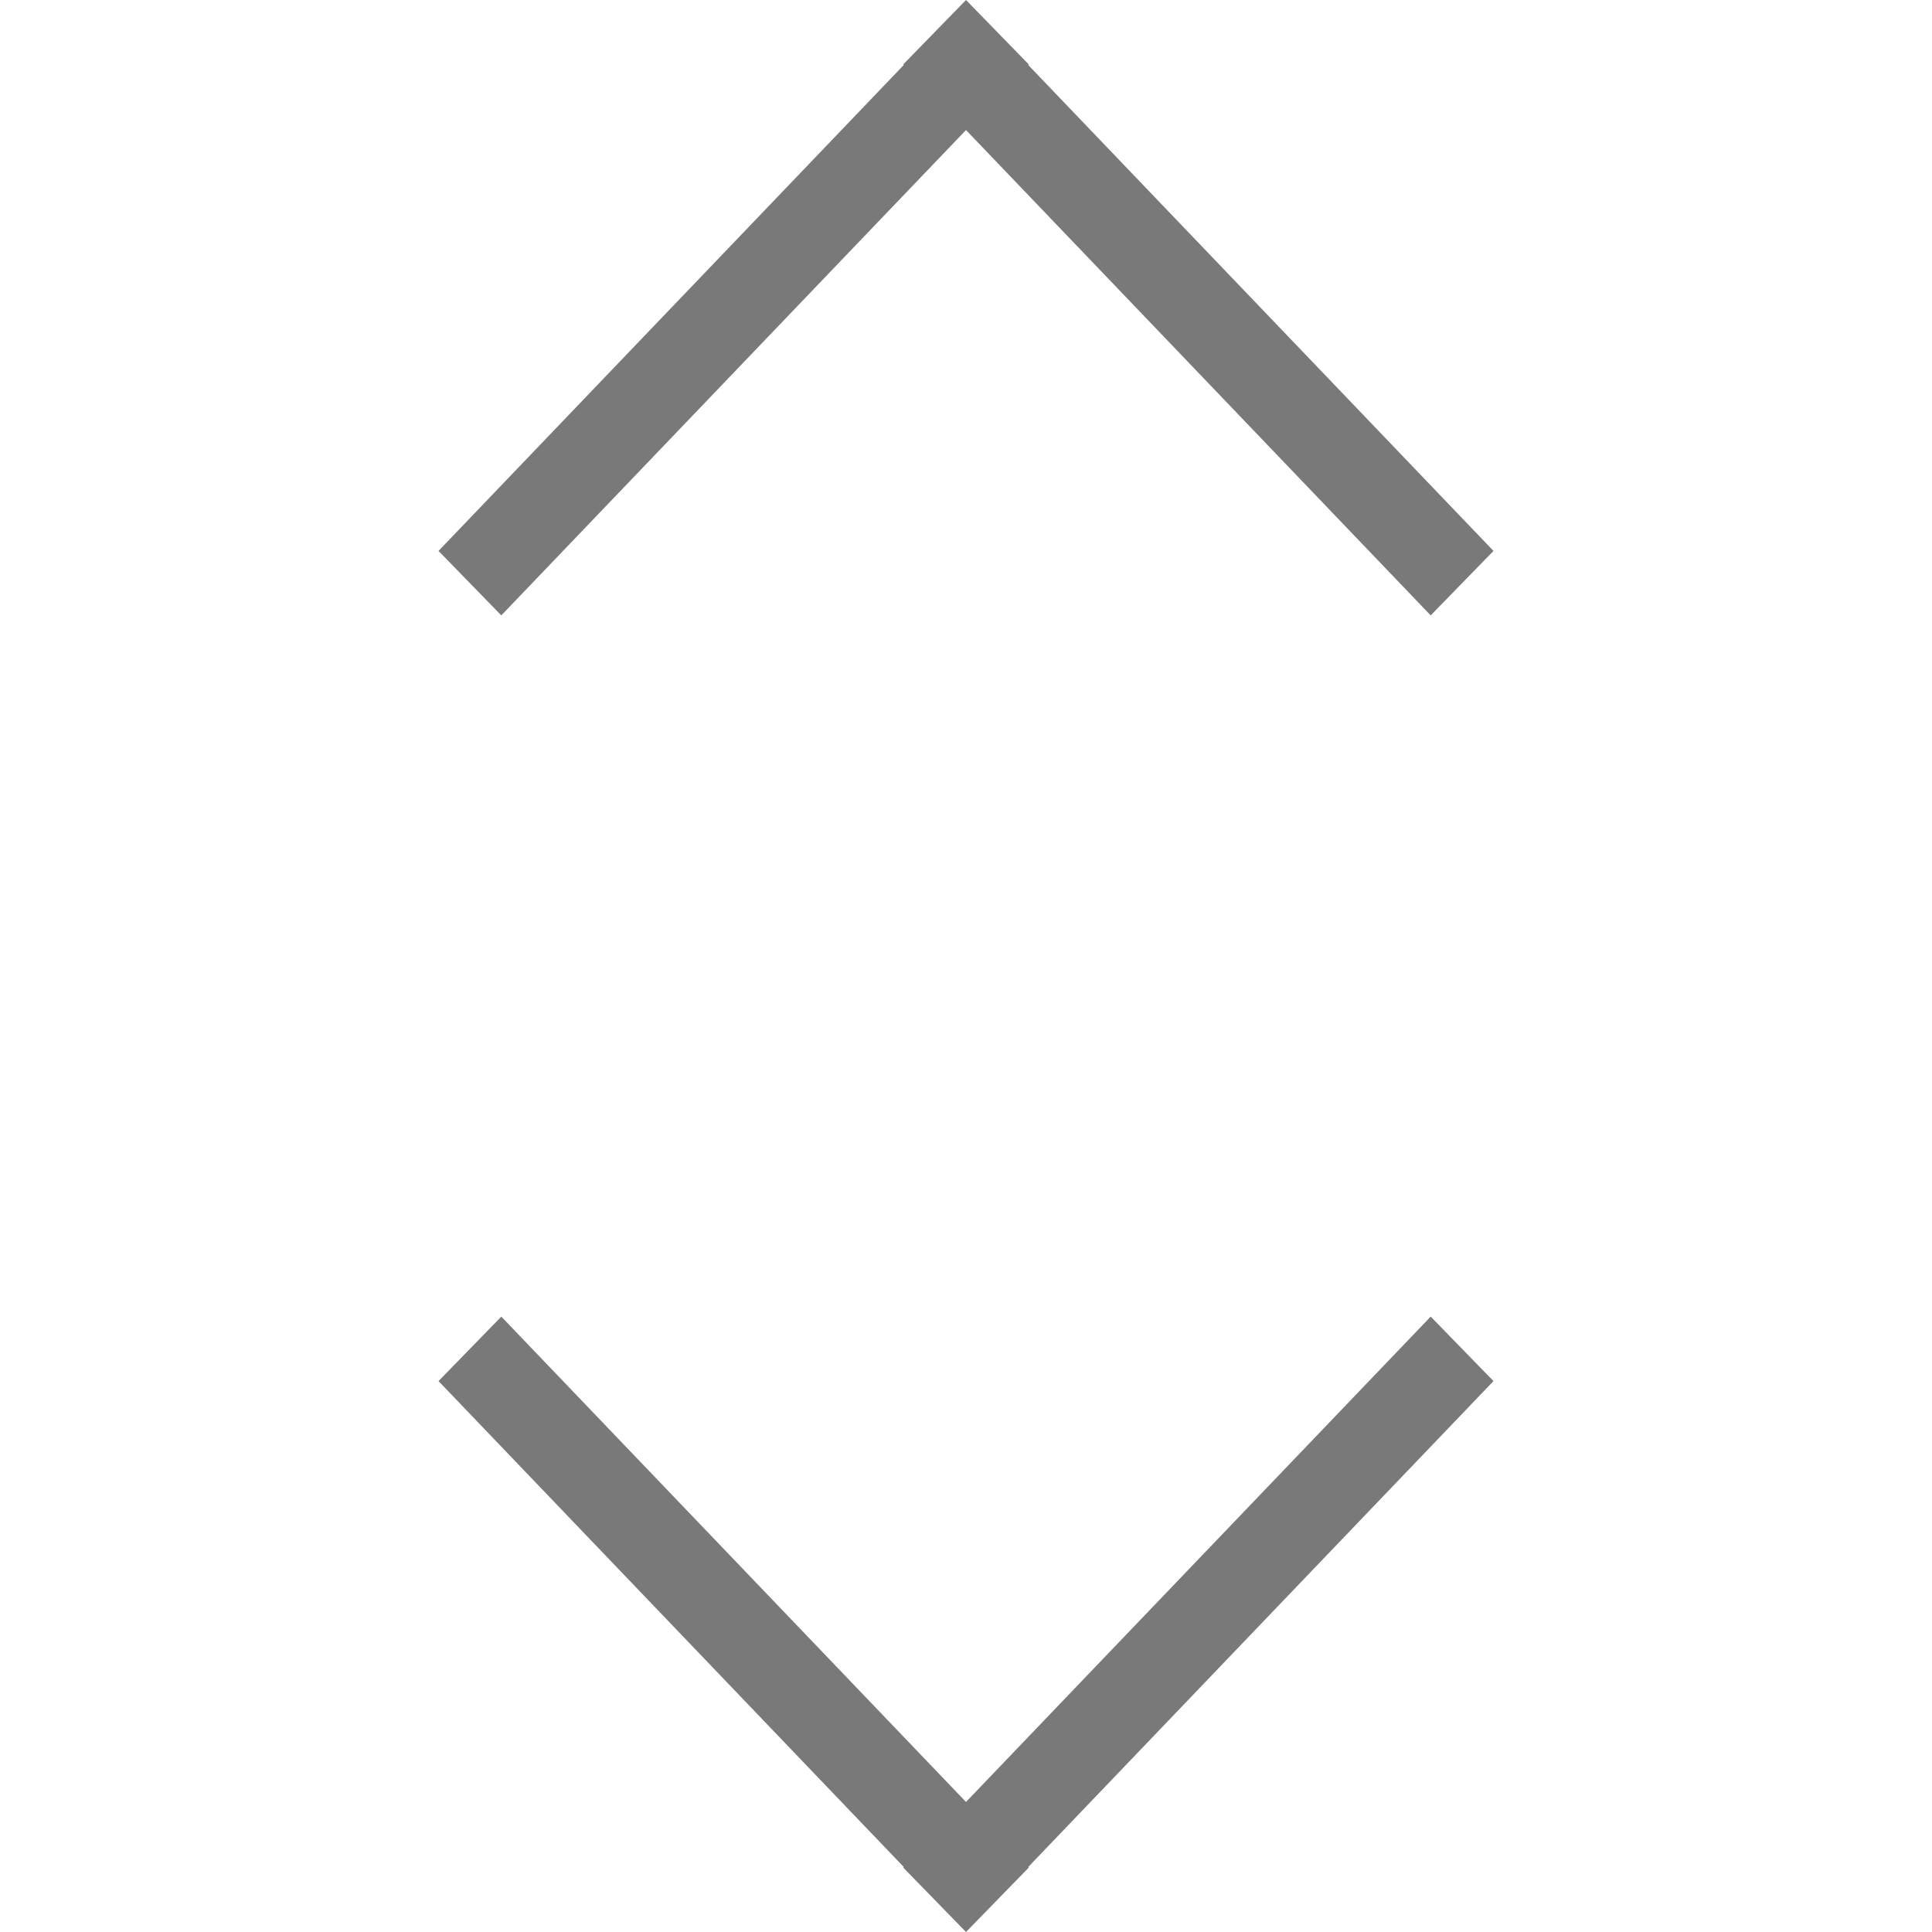
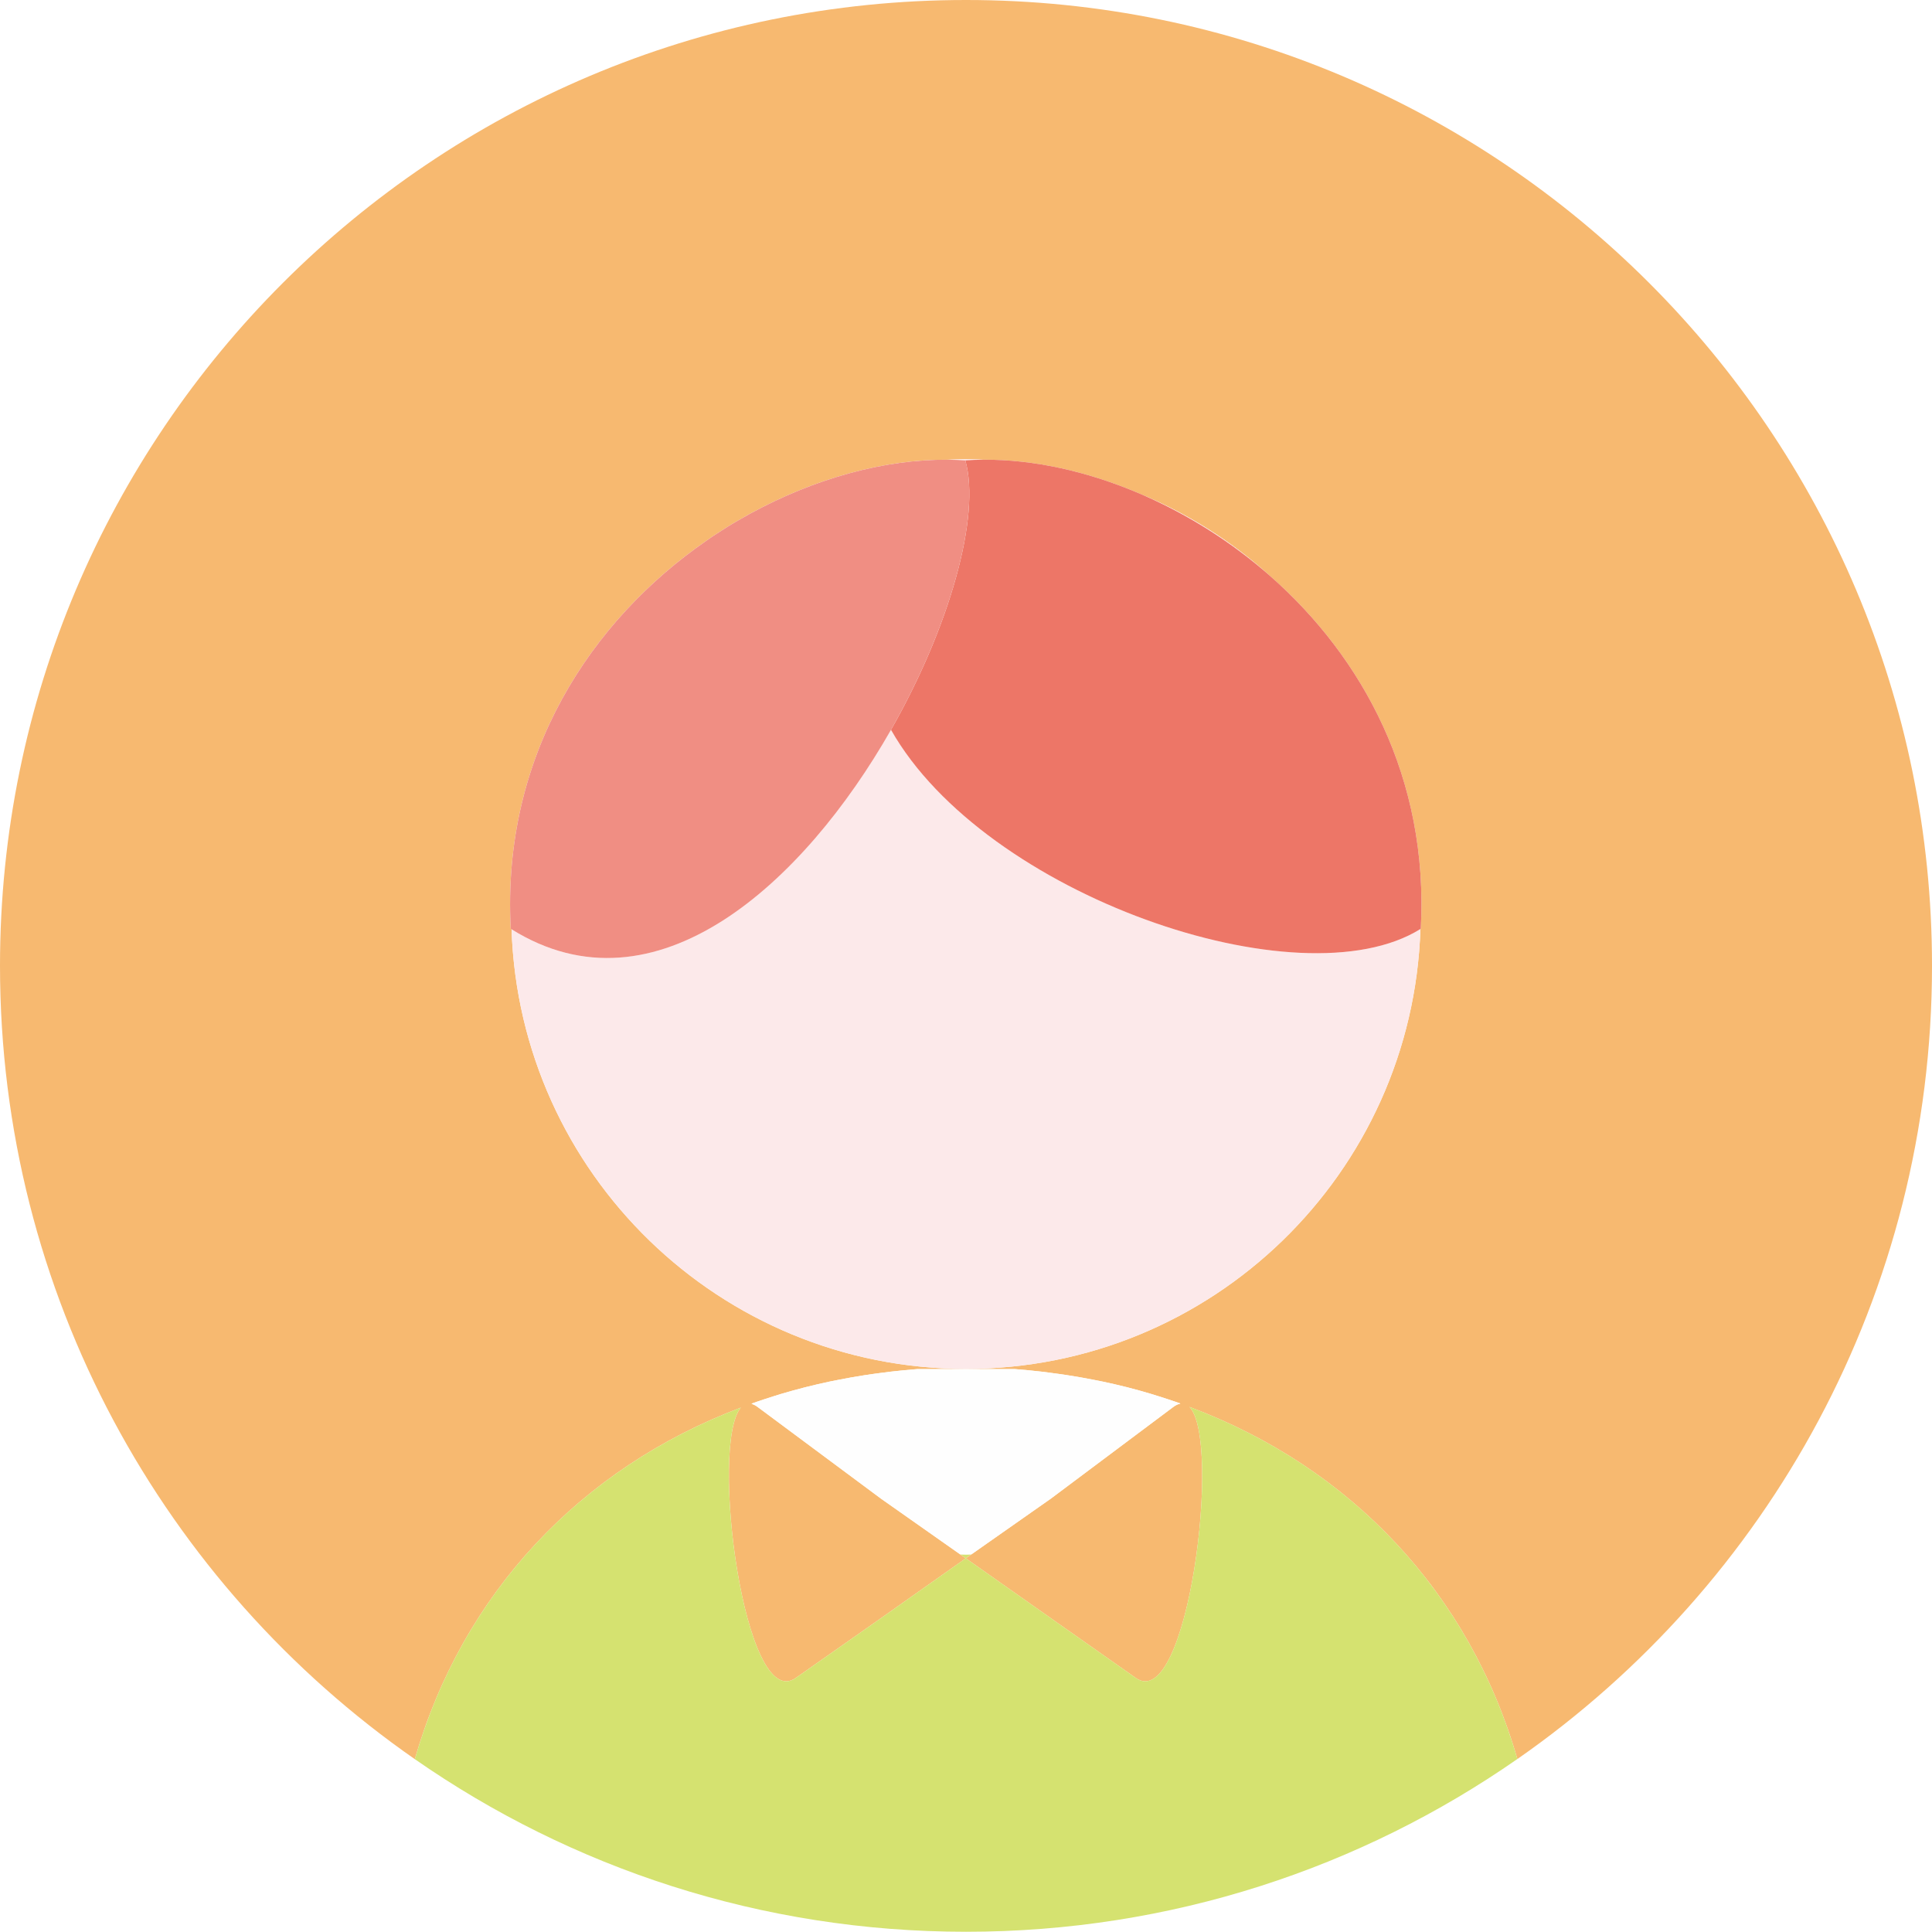
- <svg xmlns="http://www.w3.org/2000/svg" t="1561730785262" class="icon" viewBox="0 0 1024 1024" version="1.1" p-id="27574" width="16" height="16">
-   <path d="M791.575 292.002 544.995 34.461 545.279 34.164 512 0 478.716 34.164 479.003 34.463 232.425 292.002 265.703 326.171 511.998 68.925 758.292 326.171Z" p-id="27575" fill="#797979" />
-   <path d="M232.425 731.998 479.005 989.539 478.721 989.836 512 1024 545.284 989.836 544.997 989.537 791.575 731.998 758.297 697.829 512.002 955.075 265.708 697.829Z" p-id="27576" fill="#797979" />
+ <svg xmlns="http://www.w3.org/2000/svg" t="1561728772508" class="icon" viewBox="0 0 1024 1024" version="1.1" p-id="24028" width="200" height="200">
+   <path d="M512 0C229.25 0 0 229.129 0 511.883c0 174.229 86.992 328.042 219.871 420.512 25.163-87.612 87.65-154.142 172.783-186.329-16.642 19.533 1.808 162.5 29.113 143.292l45.117-31.654 45-31.771-2.967-2.087-42.029-29.567-65.312-48.542a10.058 10.058 0 0 0-2.938-1.567c-0.179-0.062-0.354-0.096-0.529-0.138l-1.262 0.446a299.279 299.279 0 0 1 13.188-4.429c1.25-0.392 2.487-0.796 3.746-1.175a328.775 328.775 0 0 1 26.117-6.642c1.321-0.279 2.658-0.529 3.992-0.792a352.238 352.238 0 0 1 14.229-2.529c3.233-0.5 6.492-0.954 9.762-1.367 1.404-0.175 2.796-0.371 4.208-0.533a364.775 364.775 0 0 1 14.054-1.354H537.992c4.717 0.354 9.379 0.821 14.012 1.35 1.458 0.167 2.888 0.367 4.338 0.554a356.125 356.125 0 0 1 14.379 2.121c3.138 0.533 6.25 1.113 9.346 1.725 1.413 0.279 2.833 0.546 4.237 0.842 4.317 0.912 8.604 1.887 12.838 2.962l0.342 0.083c4.308 1.1 8.558 2.296 12.771 3.558 1.342 0.4 2.671 0.833 4.008 1.254 2.921 0.917 5.821 1.858 8.696 2.85 1.467 0.508 2.917 1.021 4.367 1.546-0.537-0.196-1.083-0.383-1.625-0.575-0.087 0.013-0.179 0.05-0.267 0.071-1.113 0.237-2.304 0.787-3.587 1.746l-64.842 48.542-42.15 29.571-2.967 2.083 45.117 31.771 45 31.654c27.483 19.333 45.712-125.696 28.442-143.675 85.638 32.029 148.512 98.717 173.787 186.65 132.821-92.479 219.771-246.262 219.771-420.446C1024 229.129 794.75 0 512 0z m0 725.542c-130.433 0-236.6-103.608-240.858-233.008-0.146-0.092-0.292-0.167-0.438-0.258-4.946-92.438 42.85-163.65 103.758-205.725 1.129-0.787 2.246-1.6 3.388-2.367 1.15-0.771 2.321-1.483 3.479-2.229 2.163-1.396 4.321-2.8 6.529-4.129 2.167-1.308 4.358-2.529 6.546-3.763 0.967-0.542 1.908-1.121 2.883-1.65 34.688-19.008 71.842-29.038 105.046-28.746 3.208-0.125 6.421-0.246 9.658-0.246 3.1 0 6.175 0.117 9.25 0.233 26.55-0.183 55.6 6.192 83.896 18.438a241 241 0 0 1 68.142 43.267c48.942 43.083 84.037 107.104 79.771 186.917l-0.2 0.117c-4.175 129.463-110.375 233.15-240.85 233.15z" fill="#F7B970" p-id="24029" />
+   <path d="M394.408 274.058c0.963-0.546 1.917-1.117 2.883-1.65-0.971 0.533-1.913 1.113-2.883 1.65zM521.25 243.654a243.183 243.183 0 0 0-9.25-0.233c-3.237 0-6.45 0.117-9.658 0.246 3.138 0.029 6.246 0.133 9.304 0.346a151.846 151.846 0 0 1 9.604-0.358zM381.333 281.954c2.167-1.4 4.333-2.804 6.529-4.129-2.208 1.329-4.367 2.729-6.529 4.129zM374.462 286.55c1.133-0.783 2.25-1.604 3.388-2.367-1.142 0.771-2.254 1.579-3.388 2.367zM605.142 262.092a259.988 259.988 0 0 1 68.142 43.267 241.096 241.096 0 0 0-68.142-43.267zM472.25 386.821c-46.312 81.296-124.787 153.329-201.108 105.713 4.254 129.4 110.425 233.008 240.858 233.008 130.475 0 236.675-103.688 240.858-233.15-63.746 39.783-230.979-17.846-280.608-105.571z" fill="#FCE9EA" p-id="24030" />
+   <path d="M597.138 735.208l0.342 0.083-0.342-0.083zM625.429 743.992c0.087-0.021 0.183-0.058 0.267-0.071 0.542 0.192 1.087 0.379 1.625 0.575a336.225 336.225 0 0 0-4.367-1.546c0.846 0.292 1.683 0.6 2.525 0.896-0.021 0.046-0.029 0.096-0.05 0.146zM565.921 728.904zM580.062 731.404c1.413 0.279 2.833 0.546 4.237 0.842-1.404-0.296-2.825-0.562-4.237-0.842zM630.442 745.679c17.271 17.979-0.958 163.008-28.442 143.675l-45-31.654-45.117-31.771-45 31.771-45.117 31.654c-27.308 19.208-45.754-123.758-29.113-143.292-85.133 32.188-147.621 98.713-172.783 186.329 82.854 57.663 183.537 91.487 292.129 91.487 108.638 0 209.354-33.854 292.229-91.554-25.279-87.929-88.154-154.621-173.787-186.646zM401.079 742.979c-1.421 0.487-2.833 0.988-4.242 1.496l1.262-0.446c0.175 0.042 0.35 0.079 0.529 0.138l-0.096-0.287c0.85-0.3 1.692-0.604 2.546-0.9z" fill="#D5E270" p-id="24031" />
+   <path d="M512 823.921c-1.038 0-2.058-0.054-3.087-0.079l2.967 2.087 2.967-2.083c-0.946 0.025-1.892 0.075-2.846 0.075zM610.25 738.846c1.342 0.4 2.671 0.833 4.008 1.254-1.337-0.421-2.667-0.854-4.008-1.254zM453.483 729.663zM439.887 732.229c1.321-0.279 2.658-0.529 3.992-0.792-1.329 0.263-2.667 0.512-3.992 0.792zM552 727.004c1.454 0.167 2.888 0.371 4.338 0.554-1.45-0.188-2.883-0.388-4.338-0.554zM410.025 740.046c1.25-0.392 2.492-0.796 3.746-1.175-1.258 0.379-2.496 0.787-3.746 1.175zM467.875 727.542c1.404-0.175 2.796-0.371 4.208-0.533-1.413 0.163-2.804 0.358-4.208 0.533z" fill="#D5E270" p-id="24032" />
+   <path d="M514.85 823.85l42.15-29.571 64.842-48.542c1.288-0.954 2.479-1.508 3.587-1.746l0.054-0.146c-0.842-0.296-1.679-0.604-2.525-0.896a336.796 336.796 0 0 0-8.696-2.85c-1.337-0.421-2.667-0.854-4.008-1.254a323.458 323.458 0 0 0-12.771-3.558l-0.342-0.083a326.779 326.779 0 0 0-12.838-2.962c-1.404-0.296-2.825-0.562-4.237-0.842a352.492 352.492 0 0 0-14.137-2.504 338 338 0 0 0-9.588-1.342c-1.45-0.183-2.883-0.388-4.338-0.554a362.617 362.617 0 0 0-14.012-1.35H486.142a365.575 365.575 0 0 0-14.054 1.354c-1.408 0.163-2.804 0.358-4.208 0.533-3.275 0.417-6.529 0.867-9.762 1.367a336.946 336.946 0 0 0-14.229 2.529c-1.329 0.263-2.667 0.512-3.992 0.792a326.988 326.988 0 0 0-26.117 6.642c-1.258 0.379-2.5 0.783-3.746 1.175-3.008 0.942-5.992 1.908-8.946 2.933-0.854 0.292-1.696 0.6-2.546 0.9l0.096 0.287c0.925 0.292 1.9 0.796 2.938 1.567l65.312 48.542 42.029 29.567c1.029 0.025 2.05 0.079 3.087 0.079 0.95 0.004 1.896-0.046 2.846-0.067z" fill="#FEFEFE" p-id="24033" />
+   <path d="M472.25 386.821c49.629 87.725 216.863 145.354 280.608 105.571l0.2-0.117c4.267-79.812-30.825-143.833-79.771-186.917a260.054 260.054 0 0 0-68.142-43.267c-28.296-12.246-57.346-18.625-83.896-18.438-3.237 0.021-6.442 0.138-9.604 0.358 8.287 29.517-8.312 88.246-39.396 142.808z" fill="#ED7667" p-id="24034" />
+   <path d="M472.25 386.821c31.083-54.562 47.683-113.287 39.396-142.808a151.988 151.988 0 0 0-9.304-0.346c-33.204-0.292-70.358 9.738-105.046 28.746-0.967 0.529-1.921 1.104-2.883 1.65-2.188 1.233-4.379 2.454-6.546 3.763-2.196 1.325-4.362 2.729-6.529 4.129-1.158 0.746-2.329 1.462-3.479 2.229-1.142 0.762-2.258 1.583-3.388 2.367-60.917 42.075-108.713 113.287-103.767 205.725 0.146 0.092 0.292 0.167 0.438 0.258 76.321 47.617 154.796-24.417 201.108-105.713z" fill="#F08E83" p-id="24035" />
</svg>
